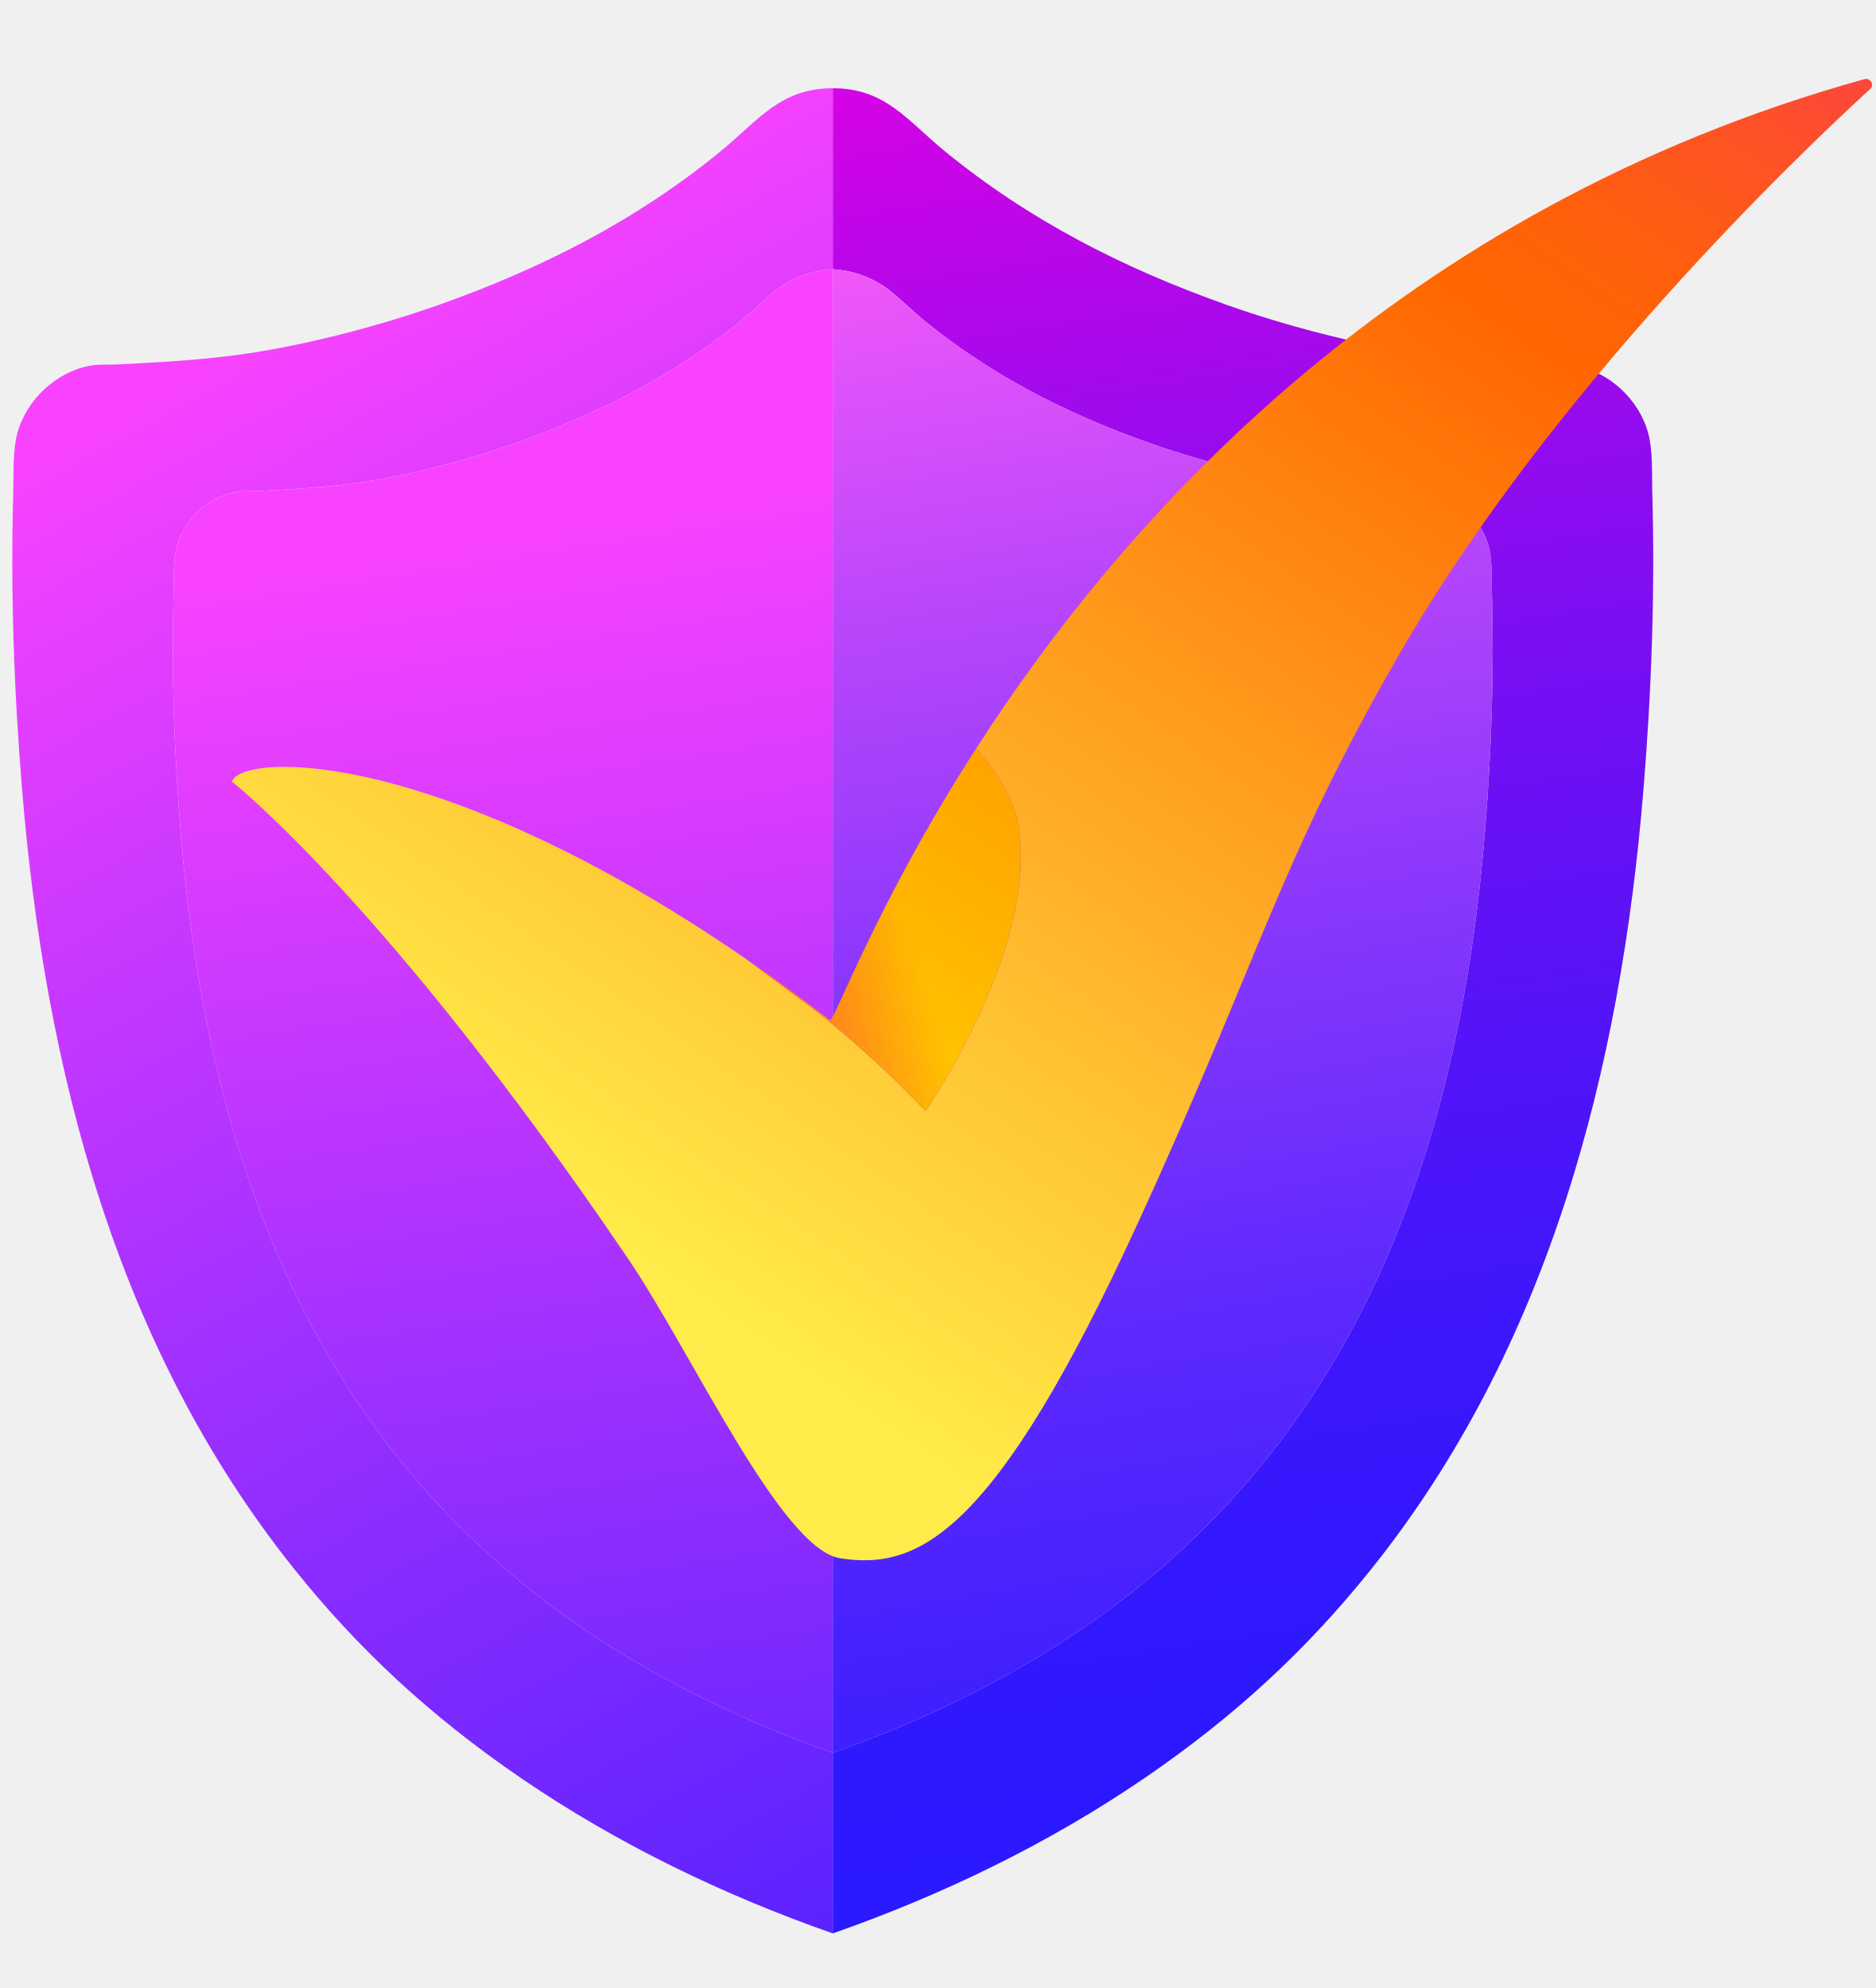
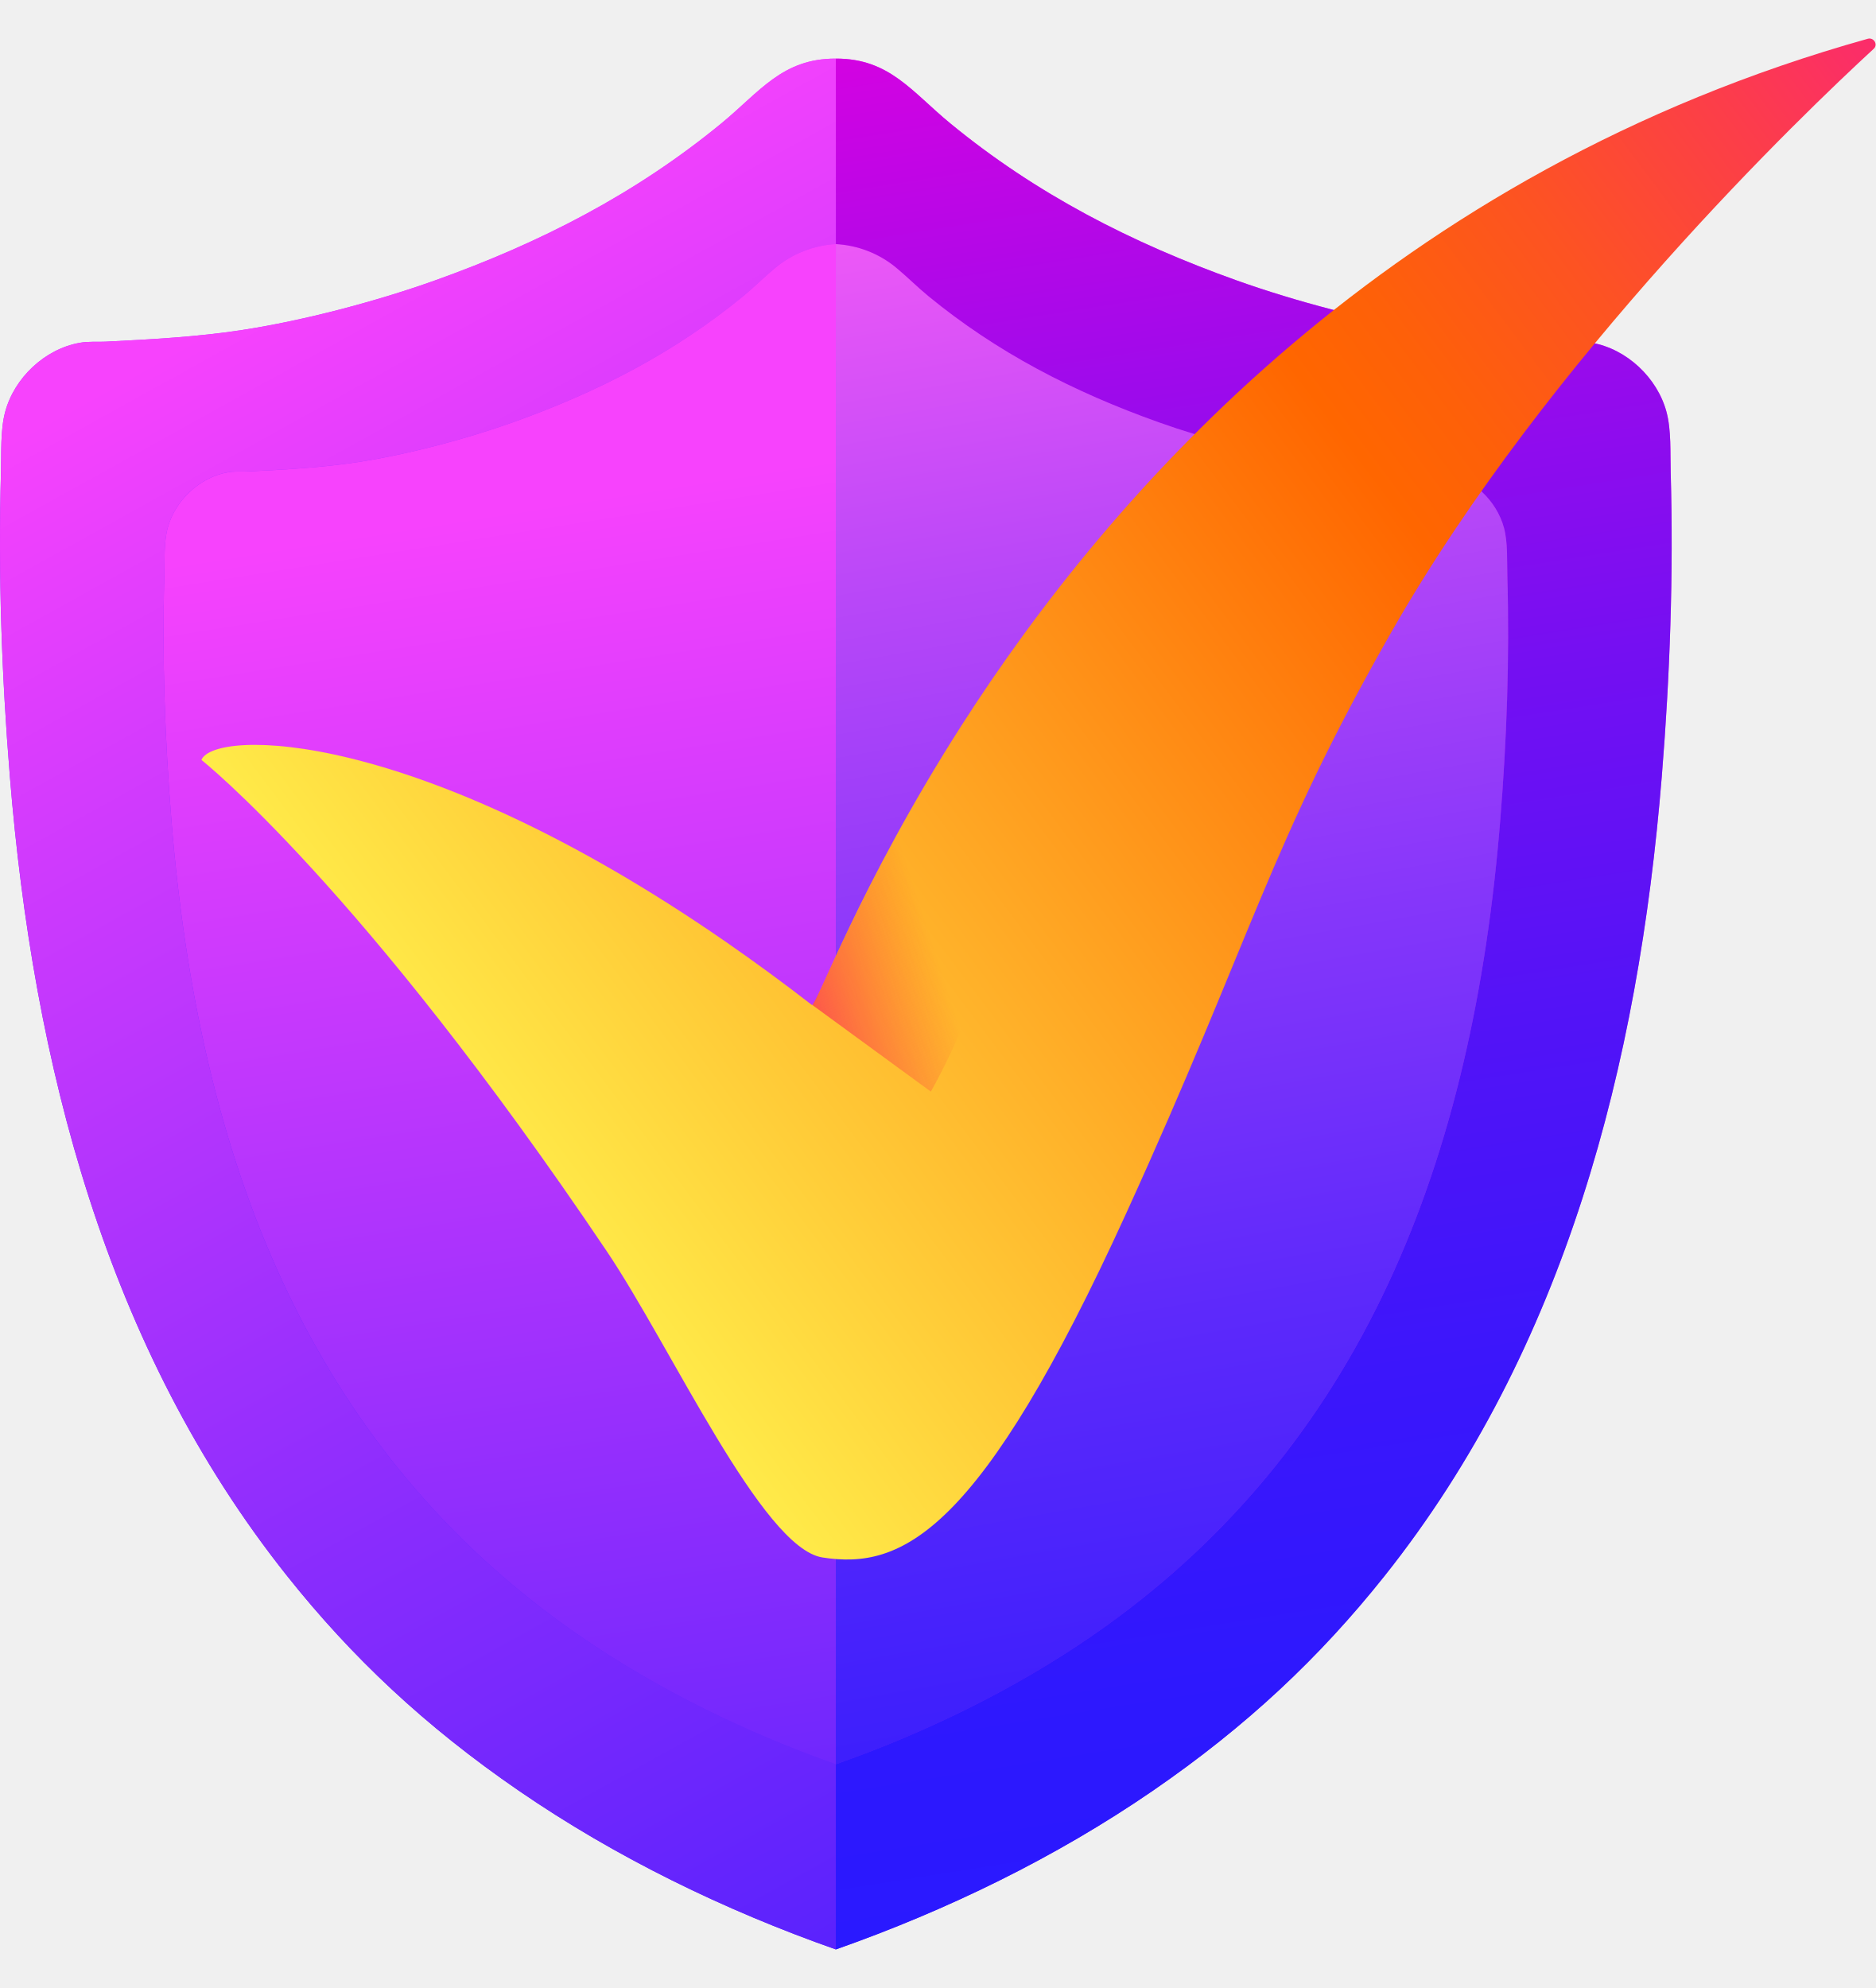
<svg xmlns="http://www.w3.org/2000/svg" width="100" height="106" fill="none">
  <g clip-path="url(#a)">
-     <mask id="b" width="100" height="106" x="0" y="0" maskUnits="userSpaceOnUse" style="mask-type:luminance">
-       <path fill="#fff" d="M0 0h100v106H0V0Z" />
-     </mask>
-     <g mask="url(#b)">
-       <path fill="url(#c)" d="M44.4 14.357a5.428 5.428 0 0 1 3.138 1.21c.58.475 1.12 1.017 1.696 1.49 3.6 2.94 7.6 4.99 12.068 6.573 2.47.876 5.491 1.67 8.083 2.066 1.904.291 3.842.394 5.76.49.38.02.698-.02 1.085.047 1.47.26 2.753 1.465 3.138 2.89.208.773.154 1.725.177 2.528.12 4.25-.03 8.505-.376 12.732-1.422 17.39-7.064 32.624-21.418 42.426-4.063 2.774-8.7 5.018-13.35 6.644v9.635c5.827-2.038 11.5-4.783 16.587-8.257 4.922-3.36 8.745-6.948 12.12-11.164 9.494-11.855 13.296-26.67 14.518-41.6.43-5.258.617-10.55.467-15.835-.028-.999.04-2.183-.22-3.144-.48-1.773-2.074-3.27-3.903-3.594-.48-.085-.878-.035-1.35-.059-2.385-.12-4.795-.246-7.162-.609-3.224-.493-6.982-1.48-10.053-2.57-5.55-1.967-10.528-4.515-15.009-8.175-2.019-1.65-3.19-3.384-5.996-3.374v9.65Z" />
-       <path fill="url(#d)" d="M44.4 14.357a5.428 5.428 0 0 0-3.138 1.21c-.579.475-1.119 1.017-1.696 1.49-3.6 2.94-7.6 4.99-12.068 6.573-2.47.876-5.49 1.67-8.083 2.066-1.904.291-3.84.394-5.759.49-.38.02-.699-.02-1.086.047-1.47.26-2.752 1.465-3.137 2.89-.209.773-.155 1.725-.177 2.528-.12 4.25.03 8.505.375 12.732 1.423 17.39 7.065 32.624 21.418 42.426 4.063 2.774 8.7 5.018 13.351 6.644v9.635c-5.828-2.038-11.5-4.783-16.588-8.257-4.92-3.36-8.744-6.948-12.12-11.164-9.494-11.855-13.296-26.67-14.517-41.6-.43-5.258-.618-10.55-.468-15.835.03-.999-.038-2.183.221-3.144.48-1.773 2.074-3.27 3.902-3.594.481-.085.878-.035 1.35-.059 2.385-.12 4.795-.246 7.163-.609 3.224-.493 6.981-1.48 10.053-2.57 5.55-1.967 10.527-4.515 15.008-8.175 2.02-1.65 3.192-3.384 5.996-3.374v9.65Z" />
-       <path fill="url(#e)" d="M44.4 93.454c-4.65-1.626-9.287-3.87-13.35-6.644-14.354-9.8-19.996-25.036-21.418-42.425-.346-4.228-.497-8.483-.376-12.732.023-.804-.03-1.756.177-2.528.385-1.426 1.668-2.63 3.138-2.89.387-.069.706-.028 1.086-.047 1.917-.097 3.855-.199 5.758-.49 2.593-.397 5.614-1.19 8.084-2.066 4.468-1.584 8.468-3.635 12.067-6.574.578-.472 1.118-1.014 1.697-1.489a5.427 5.427 0 0 1 3.137-1.21v79.095Z" />
-       <path fill="url(#f)" d="M44.4 14.36a5.428 5.428 0 0 1 3.138 1.21c.58.473 1.12 1.016 1.696 1.488 3.6 2.94 7.6 4.99 12.068 6.574 2.47.876 5.491 1.67 8.083 2.066 1.904.291 3.842.393 5.76.49.38.02.698-.022 1.085.047 1.47.26 2.753 1.464 3.137 2.89.21.772.155 1.724.178 2.528.12 4.25-.03 8.504-.376 12.732-1.422 17.39-7.064 32.624-21.418 42.425-4.063 2.775-8.7 5.018-13.35 6.644V14.36Z" />
-       <path fill="url(#g)" d="M60.672 65.204c6.598-14.381 7.486-19.114 13.903-30.27C82.72 20.776 96.047 8.097 99.715 4.741c.24-.22.005-.61-.312-.521-24.898 6.924-39.495 23.472-47.352 35.68 1.186 1.371 2.03 2.78 2.257 4.145 1.075 6.466-4.96 15.198-4.96 15.198s-2.92-3.145-6.36-5.725a431.84 431.84 0 0 0-3.242-2.407c-16.282-11.2-26.736-11.028-27.385-9.442 0 0 8.32 6.528 21.17 25.51 3.392 5.012 8.114 15.412 11.267 15.908 4.165.654 8.241-1.243 15.874-17.883Z" />
-       <path fill="url(#h)" d="M49.348 59.242s6.036-8.733 4.96-15.198c-.227-1.367-1.07-2.774-2.256-4.146-5.368 8.341-7.59 14.657-7.8 14.495a104.15 104.15 0 0 0-4.506-3.284c1.17.86 2.294 1.697 3.241 2.407 3.442 2.58 6.361 5.726 6.361 5.726Z" />
-       <path fill="url(#i)" d="M49.348 59.242s6.036-8.733 4.96-15.198c-.227-1.367-1.07-2.774-2.256-4.146-5.368 8.341-7.59 14.657-7.8 14.495a104.15 104.15 0 0 0-4.506-3.284c1.17.86 2.294 1.697 3.241 2.407 3.442 2.58 6.361 5.726 6.361 5.726Z" />
-     </g>
+     <path fill="url(#b)" d="M89.076 25.183c-.029-1.024.04-2.238-.225-3.222-.488-1.817-2.112-3.353-3.975-3.683-.49-.087-.895-.036-1.376-.06-2.429-.123-4.885-.253-7.297-.624-3.284-.506-7.112-1.517-10.242-2.633-5.654-2.017-10.725-4.628-15.29-8.379-2.056-1.689-3.252-3.468-6.108-3.457-2.857-.01-4.052 1.768-6.108 3.457-4.565 3.751-9.636 6.363-15.29 8.38-3.129 1.115-6.957 2.126-10.242 2.632-2.412.371-4.867.502-7.297.624-.48.024-.885-.027-1.376.06-1.863.331-3.487 1.867-3.975 3.683-.264.985-.196 2.198-.225 3.222C-.103 30.6.088 36.022.526 41.41c1.244 15.301 5.118 30.482 14.79 42.63 3.44 4.321 7.333 7.998 12.347 11.442 5.183 3.56 10.963 6.372 16.9 8.461 5.936-2.089 11.716-4.9 16.898-8.46 5.013-3.445 8.908-7.122 12.348-11.443C83.48 71.892 87.354 56.71 88.6 41.41c.437-5.388.628-10.81.475-16.227h.002Z" />
+     <path fill="url(#c)" d="M44.565 94.072c-4.737-1.666-9.462-3.965-13.601-6.808-14.623-10.045-20.37-25.657-21.82-43.477-.352-4.332-.506-8.693-.383-13.048.023-.823-.032-1.8.18-2.591.393-1.461 1.7-2.696 3.197-2.962.394-.07.719-.03 1.106-.048 1.953-.1 3.927-.203 5.867-.502 2.64-.407 5.719-1.22 8.235-2.117 4.552-1.623 8.627-3.725 12.294-6.737.588-.483 1.138-1.04 1.728-1.525a5.513 5.513 0 0 1 3.197-1.241v81.056Z" />
+     <path fill="url(#d)" d="M44.565 13.016a5.515 5.515 0 0 1 3.197 1.24c.59.487 1.14 1.043 1.727 1.526 3.668 3.013 7.743 5.114 12.295 6.737 2.515.897 5.593 1.71 8.235 2.117 1.938.299 3.913.403 5.866.502.387.02.712-.022 1.106.048 1.499.266 2.805 1.5 3.197 2.962.212.792.157 1.767.18 2.59.124 4.356-.03 8.716-.382 13.049-1.45 17.82-7.198 33.433-21.82 43.477-4.14 2.843-8.864 5.143-13.601 6.808V13.016Z" />
+     <path fill="url(#e)" d="M44.564 13.014a5.515 5.515 0 0 1 3.197 1.241c.59.486 1.14 1.042 1.727 1.525 3.668 3.013 7.743 5.114 12.295 6.737 2.516.897 5.593 1.71 8.234 2.117 1.94.3 3.915.403 5.868.502.386.02.712-.022 1.105.048 1.499.266 2.805 1.501 3.197 2.962.212.792.157 1.767.18 2.591.123 4.355-.03 8.715-.383 13.048-1.448 17.82-7.196 33.433-21.82 43.477-4.139 2.843-8.864 5.143-13.6 6.808v9.874c5.937-2.089 11.717-4.9 16.899-8.46 5.012-3.445 8.908-7.122 12.348-11.443C83.48 71.893 87.356 56.711 88.6 41.41c.438-5.388.629-10.81.476-16.227-.03-1.024.039-2.237-.225-3.222-.489-1.817-2.112-3.353-3.975-3.683-.49-.087-.895-.036-1.377-.06-2.428-.123-4.884-.253-7.296-.624-3.285-.506-7.112-1.517-10.243-2.633-5.653-2.017-10.724-4.628-15.29-8.379-2.056-1.689-3.25-3.468-6.108-3.457l.002 9.89Z" />
+     <path fill="url(#f)" d="M44.564 13.013a5.515 5.515 0 0 0-3.197 1.241c-.59.486-1.14 1.042-1.728 1.525-3.667 3.013-7.742 5.114-12.294 6.737-2.516.897-5.594 1.71-8.235 2.117-1.939.3-3.914.403-5.867.502-.387.02-.712-.022-1.106.048-1.498.266-2.804 1.501-3.196 2.962-.212.792-.158 1.767-.18 2.591-.124 4.355.03 8.715.382 13.048 1.45 17.82 7.197 33.433 21.82 43.477 4.14 2.843 8.864 5.143 13.601 6.808v9.874c-5.937-2.089-11.717-4.9-16.899-8.46-5.013-3.445-8.908-7.122-12.348-11.443C5.647 71.893 1.773 56.711.528 41.41.09 36.022-.1 30.6.052 25.183c.03-1.024-.039-2.237.225-3.222.488-1.817 2.112-3.353 3.975-3.683.49-.087.895-.036 1.376-.06 2.43-.123 4.885-.253 7.297-.624 3.284-.506 7.112-1.517 10.242-2.633 5.654-2.017 10.725-4.628 15.29-8.379 2.056-1.689 3.251-3.468 6.108-3.457v9.89-.002Z" />
+     <path fill="url(#g)" d="M99.581 2.068c-25.413 7.109-40.312 24.1-48.33 36.635-5.48 8.564-7.748 15.048-7.963 14.882a106.785 106.785 0 0 0-4.598-3.372c-16.618-11.5-27.288-11.323-27.95-9.694 0 0 8.493 6.702 21.607 26.192 3.462 5.146 8.282 15.824 11.5 16.332 4.251.672 8.412-1.277 16.203-18.361 6.734-14.766 7.641-19.626 14.19-31.08 8.313-14.536 21.916-27.554 25.66-31 .244-.225.004-.625-.319-.534Z" />
+     <path fill="url(#h)" d="M49.63 58.204s5.012-8.642 3.914-15.28c-.232-1.403-1.093-2.848-2.303-4.256-3.749 5.885-6.403 11.672-7.416 13.918-.282.625-.507 1.006-.507 1.006l6.311 4.612Z" />
  </g>
  <defs>
-     <linearGradient id="c" x1="55.456" x2="78.445" y1="-3.94" y2="141.879" gradientUnits="userSpaceOnUse">
-       <stop stop-color="#EA00E1" />
-       <stop offset=".052" stop-color="#D303E5" />
-       <stop offset=".177" stop-color="#9F0AED" />
-       <stop offset=".301" stop-color="#750FF3" />
-       <stop offset=".42" stop-color="#5413F8" />
-       <stop offset=".534" stop-color="#3C17FC" />
-       <stop offset=".639" stop-color="#2E18FE" />
+     <linearGradient id="b" x1="66.676" x2="-3.88" y1=".216" y2="127.502" gradientUnits="userSpaceOnUse">
+       <stop offset=".067" stop-color="#F742FD" />
+       <stop offset=".211" stop-color="#CF3AFD" />
+       <stop offset=".493" stop-color="#882CFD" />
+       <stop offset=".727" stop-color="#5521FD" />
+       <stop offset=".903" stop-color="#351BFD" />
+       <stop offset="1" stop-color="#2919FD" />
+     </linearGradient>
+     <linearGradient id="c" x1="23.882" x2="42.937" y1="10.575" y2="130.725" gradientUnits="userSpaceOnUse">
+       <stop offset=".139" stop-color="#F742FD" />
+       <stop offset="1" stop-color="#2919FD" />
+     </linearGradient>
+     <linearGradient id="d" x1="52.648" x2="73.704" y1="5.902" y2="125.317" gradientUnits="userSpaceOnUse">
+       <stop offset=".046" stop-color="#ED58F7" />
+       <stop offset=".203" stop-color="#B847F8" />
+       <stop offset=".375" stop-color="#8536FA" />
+       <stop offset=".538" stop-color="#5D29FB" />
+       <stop offset=".686" stop-color="#4020FC" />
+       <stop offset=".814" stop-color="#2F1AFC" />
+       <stop offset=".908" stop-color="#2919FD" />
+     </linearGradient>
+     <linearGradient id="e" x1="55.827" x2="79.519" y1="-5.737" y2="143.654" gradientUnits="userSpaceOnUse">
+       <stop stop-color="#E801DF" />
+       <stop offset=".048" stop-color="#D203E2" />
+       <stop offset=".174" stop-color="#9F0AEB" />
+       <stop offset=".298" stop-color="#740FF2" />
+       <stop offset=".418" stop-color="#5313F7" />
+       <stop offset=".533" stop-color="#3C16FB" />
+       <stop offset=".639" stop-color="#2D18FE" />
      <stop offset=".729" stop-color="#2919FF" />
    </linearGradient>
-     <linearGradient id="d" x1="9.965" x2="77.818" y1="8.97" y2="132.106" gradientUnits="userSpaceOnUse">
-       <stop offset=".067" stop-color="#F942FF" />
-       <stop offset=".217" stop-color="#D03AFF" />
-       <stop offset=".496" stop-color="#892CFF" />
-       <stop offset=".729" stop-color="#52F" />
-       <stop offset=".904" stop-color="#351BFF" />
-       <stop offset="1" stop-color="#2919FF" />
+     <linearGradient id="f" x1="9.484" x2="79.238" y1="7.493" y2="133.333" gradientUnits="userSpaceOnUse">
+       <stop offset=".067" stop-color="#F742FD" />
+       <stop offset=".211" stop-color="#CF3AFD" />
+       <stop offset=".493" stop-color="#882CFD" />
+       <stop offset=".727" stop-color="#5521FD" />
+       <stop offset=".903" stop-color="#351BFD" />
+       <stop offset="1" stop-color="#2919FD" />
    </linearGradient>
-     <linearGradient id="e" x1="24.098" x2="42.588" y1="11.978" y2="129.255" gradientUnits="userSpaceOnUse">
-       <stop offset=".139" stop-color="#F942FF" />
-       <stop offset="1" stop-color="#2919FF" />
-     </linearGradient>
-     <linearGradient id="f" x1="52.335" x2="72.768" y1="7.416" y2="123.984" gradientUnits="userSpaceOnUse">
-       <stop offset=".046" stop-color="#F057F9" />
-       <stop offset=".209" stop-color="#B846FB" />
-       <stop offset=".381" stop-color="#8636FC" />
-       <stop offset=".542" stop-color="#5D29FD" />
-       <stop offset=".688" stop-color="#4120FE" />
-       <stop offset=".815" stop-color="#2F1BFF" />
-       <stop offset=".908" stop-color="#2919FF" />
-     </linearGradient>
-     <linearGradient id="g" x1="30.032" x2="97.197" y1="64.148" y2="-33.494" gradientUnits="userSpaceOnUse">
-       <stop offset=".001" stop-color="#FFEB49" />
+     <linearGradient id="g" x1="18.842" x2="117.5" y1="69.428" y2="-4.563" gradientUnits="userSpaceOnUse">
+       <stop offset=".088" stop-color="#FFEB49" />
      <stop offset=".568" stop-color="#F60" />
-       <stop offset=".614" stop-color="#FF6109" />
-       <stop offset=".691" stop-color="#FE5323" />
-       <stop offset=".789" stop-color="#FC3D4C" />
+       <stop offset=".614" stop-color="#FE6009" />
+       <stop offset=".691" stop-color="#FD5322" />
+       <stop offset=".789" stop-color="#FC3C4C" />
      <stop offset=".868" stop-color="#FB2872" />
    </linearGradient>
-     <linearGradient id="h" x1="35.647" x2="102.811" y1="68.007" y2="-29.636" gradientUnits="userSpaceOnUse">
-       <stop stop-color="#FFE900" />
-       <stop offset=".568" stop-color="#FF5700" />
-       <stop offset=".615" stop-color="#FF5009" />
-       <stop offset=".692" stop-color="#FF3C23" />
-       <stop offset=".791" stop-color="#FF1C4C" />
-       <stop offset=".868" stop-color="#FF0071" />
-     </linearGradient>
-     <linearGradient id="i" x1="48.657" x2="34.793" y1="50.222" y2="54.721" gradientUnits="userSpaceOnUse">
-       <stop stop-color="#FF2A32" stop-opacity="0" />
-       <stop offset=".999" stop-color="#FF0074" />
+     <linearGradient id="h" x1="49.243" x2="37.978" y1="48.821" y2="52.454" gradientUnits="userSpaceOnUse">
+       <stop stop-color="#FC2B32" stop-opacity="0" />
+       <stop offset=".999" stop-color="#FD0174" />
    </linearGradient>
    <clipPath id="a">
      <path fill="#fff" d="M0 0h100v106H0z" />
    </clipPath>
  </defs>
</svg>
